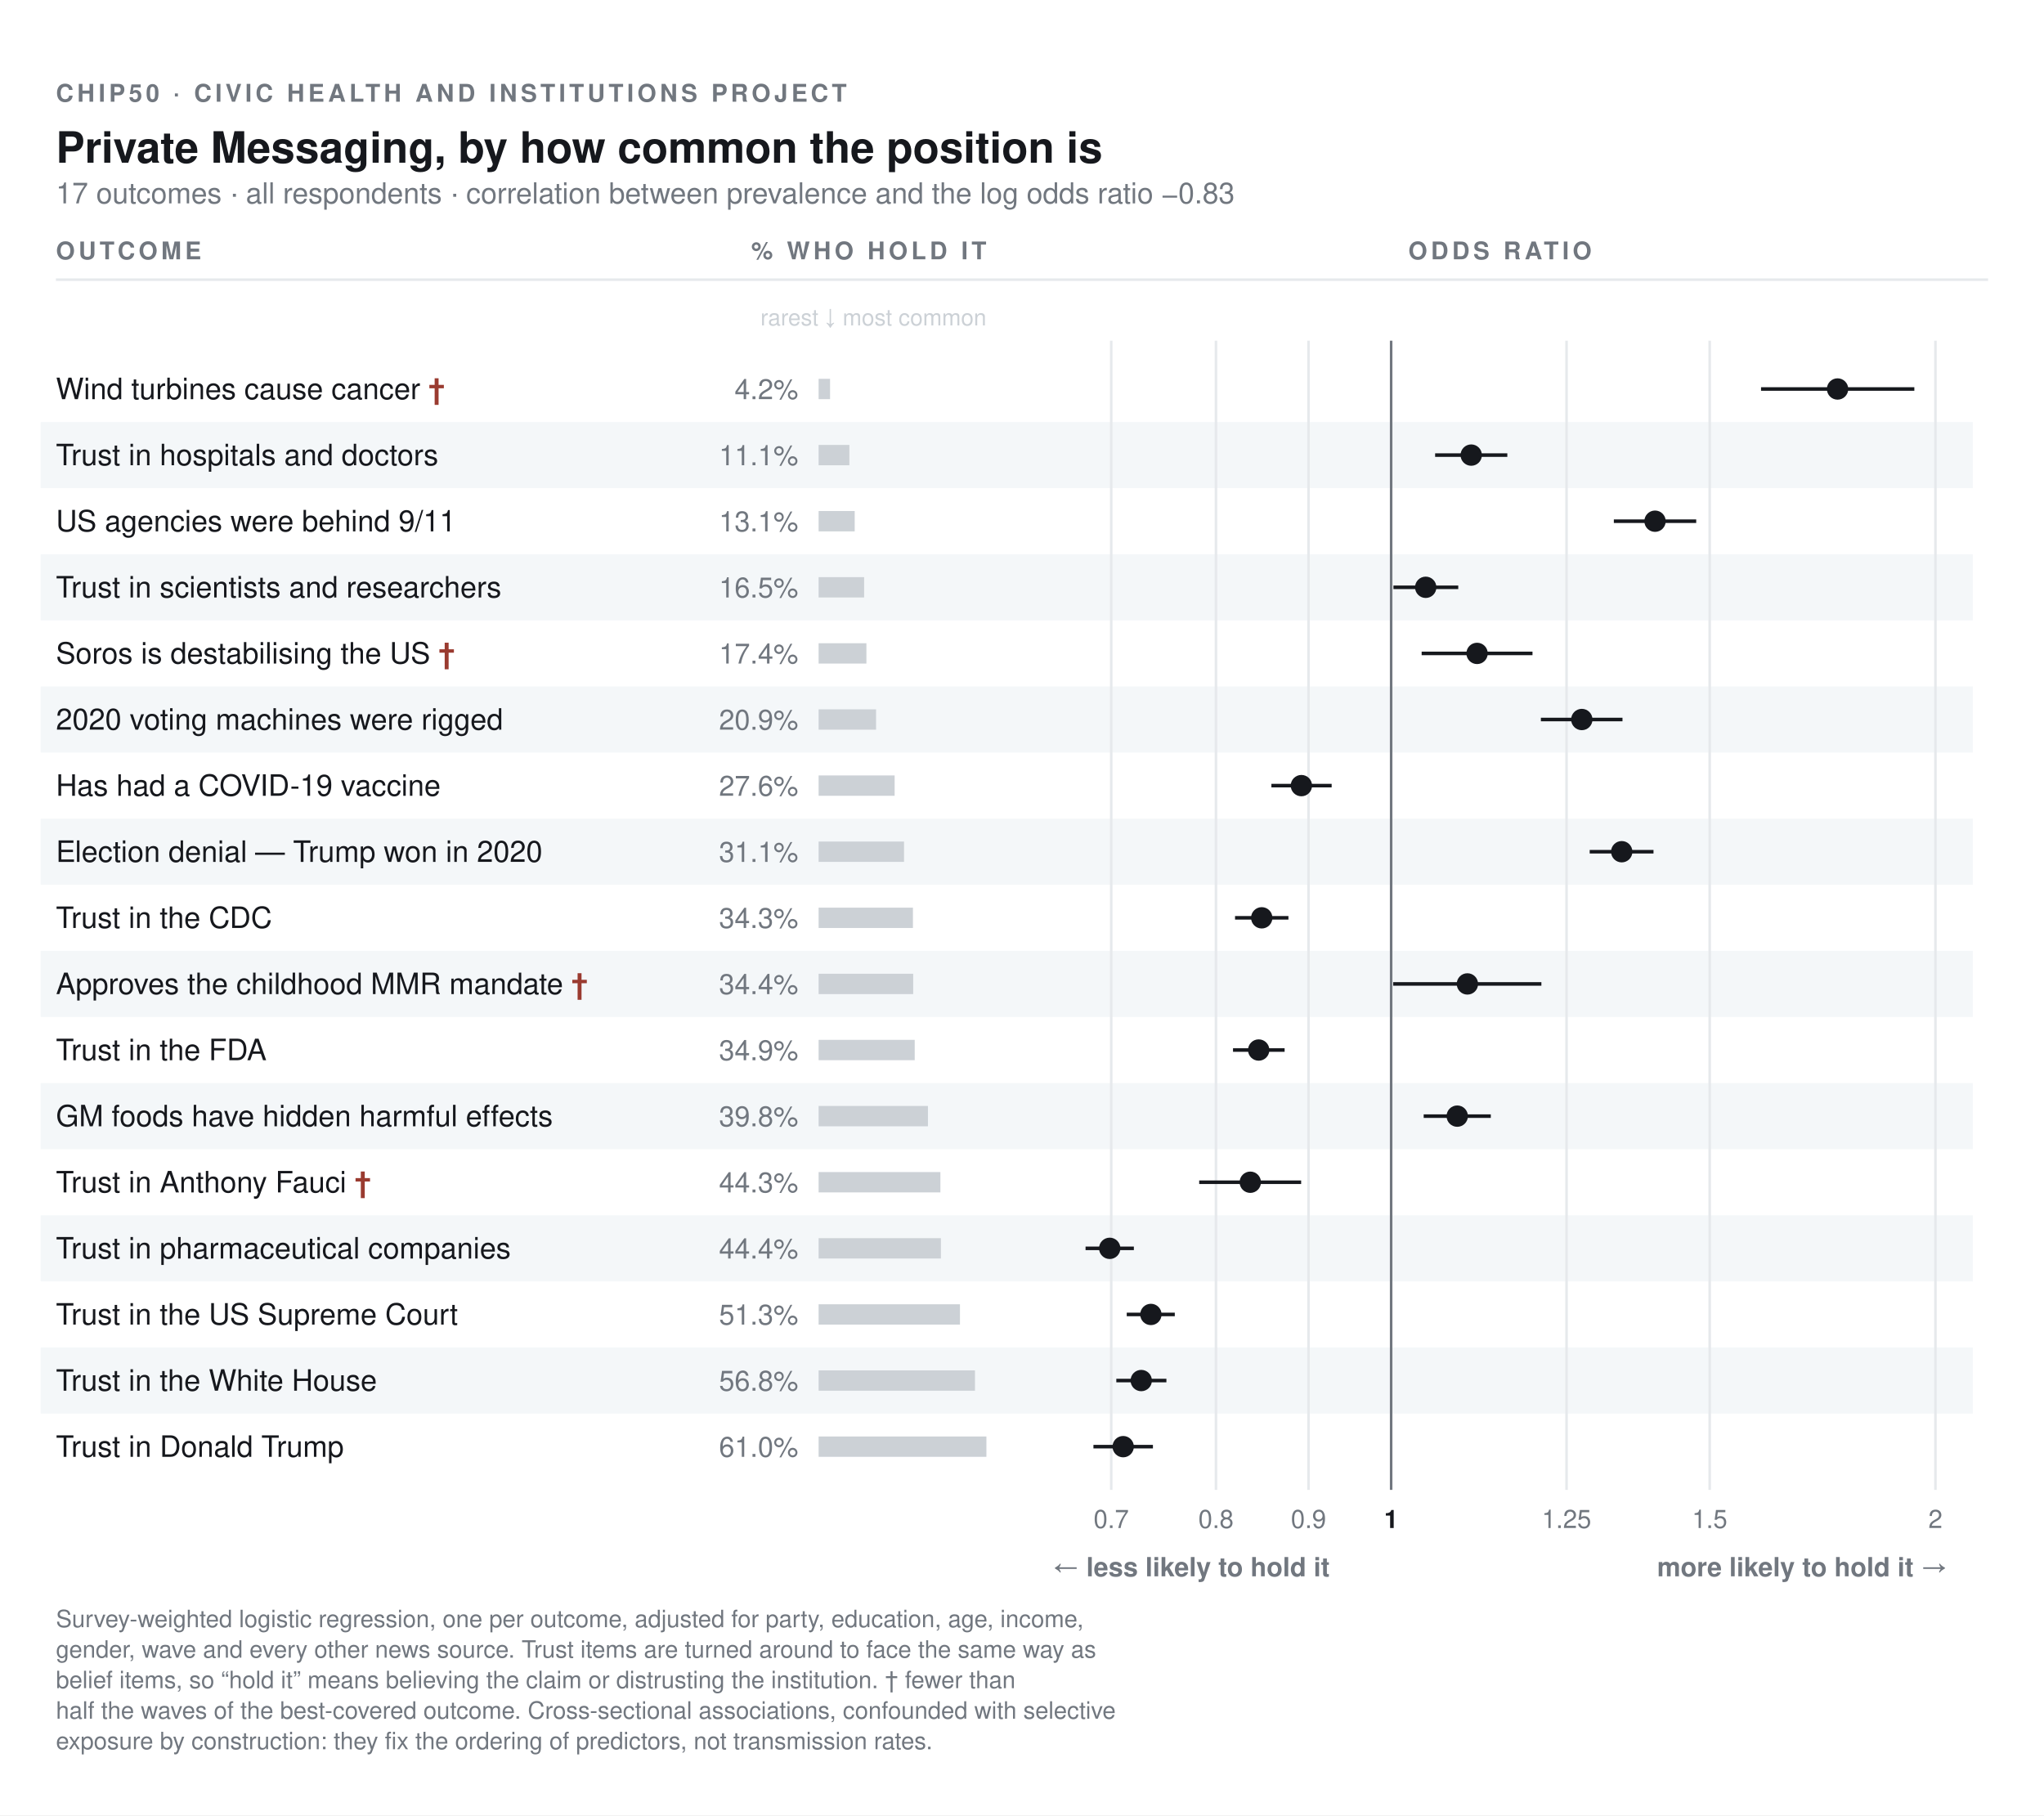
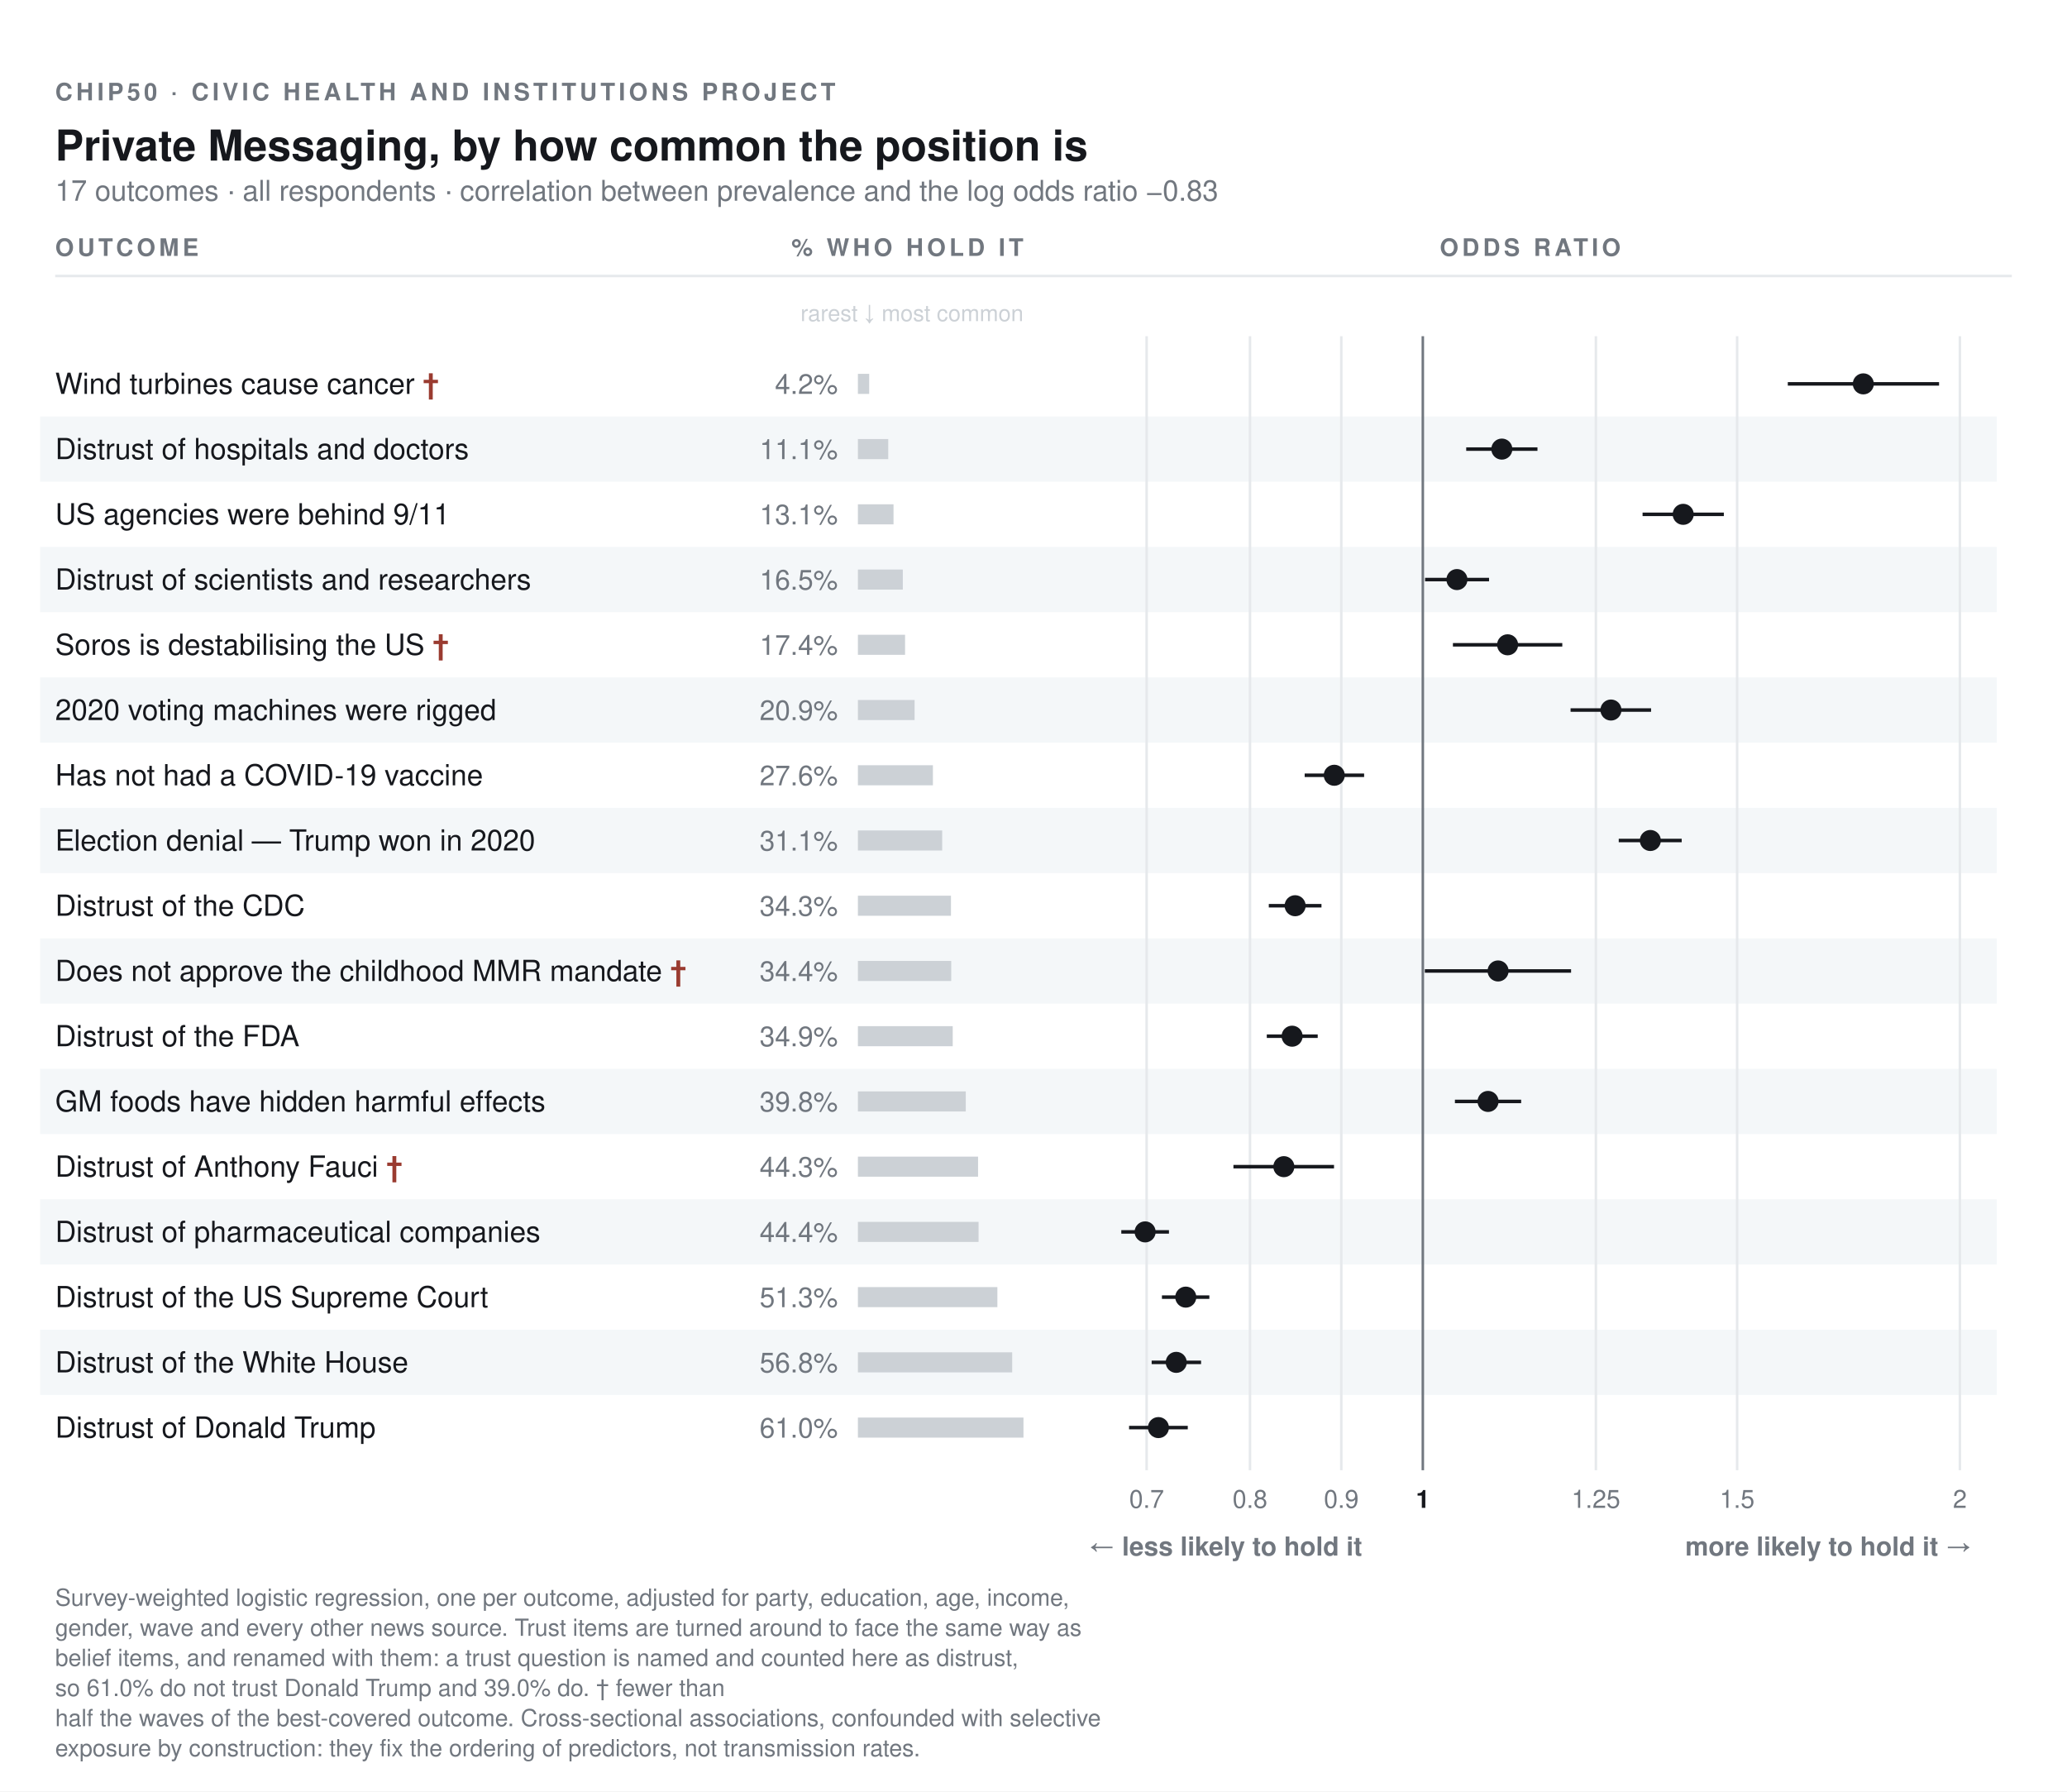
- <svg xmlns="http://www.w3.org/2000/svg" width="804" height="714" viewBox="0 0 804 714" font-family="Helvetica Neue,Helvetica,Arial">
-   <rect width="804" height="714" fill="#fff" />
+ <svg xmlns="http://www.w3.org/2000/svg" width="824" height="714" viewBox="0 0 824 714" font-family="Helvetica Neue,Helvetica,Arial">
+   <rect width="824" height="714" fill="#fff" />
  <g transform="translate(22,22)">
    <text x="0" y="18" fill="#71777f" font-size="9.6" font-weight="700" letter-spacing="1.4">CHIP50 · CIVIC HEALTH AND INSTITUTIONS PROJECT</text>
    <text x="0" y="42" fill="#16181d" font-size="17" font-weight="700">Private Messaging, by how common the position is</text>
    <text x="0" y="58" fill="#71777f" font-size="11.4">17 outcomes · all respondents · correlation between prevalence and the log odds ratio −0.83</text>
    <text x="0" y="80" fill="#71777f" font-size="9.6" font-weight="700" letter-spacing="1.4">OUTCOME</text>
-     <text x="366" y="80" fill="#71777f" font-size="9.6" font-weight="700" letter-spacing="1.4" text-anchor="end">% WHO HOLD IT</text>
-     <text x="568.0" y="80" fill="#71777f" font-size="9.6" font-weight="700" letter-spacing="1.4" text-anchor="middle">ODDS RATIO</text>
-     <line x1="0" y1="88" x2="760" y2="88" stroke="#e6e9ec" />
-     <text x="366" y="106" fill="#ccd1d6" font-size="9" text-anchor="end">rarest ↓ most common</text>
-     <rect x="-6" y="144" width="760" height="26" fill="#f4f7f9" />
-     <rect x="-6" y="196" width="760" height="26" fill="#f4f7f9" />
-     <rect x="-6" y="248" width="760" height="26" fill="#f4f7f9" />
-     <rect x="-6" y="300" width="760" height="26" fill="#f4f7f9" />
-     <rect x="-6" y="352" width="760" height="26" fill="#f4f7f9" />
-     <rect x="-6" y="404" width="760" height="26" fill="#f4f7f9" />
-     <rect x="-6" y="456" width="760" height="26" fill="#f4f7f9" />
-     <rect x="-6" y="508" width="760" height="26" fill="#f4f7f9" />
-     <line x1="415.1" y1="112" x2="415.1" y2="564" stroke="#e6e9ec" />
-     <text x="415.1" y="579" fill="#71777f" font-size="10" font-weight="400" text-anchor="middle">0.7</text>
-     <line x1="456.3" y1="112" x2="456.3" y2="564" stroke="#e6e9ec" />
-     <text x="456.3" y="579" fill="#71777f" font-size="10" font-weight="400" text-anchor="middle">0.8</text>
-     <line x1="492.7" y1="112" x2="492.7" y2="564" stroke="#e6e9ec" />
-     <text x="492.7" y="579" fill="#71777f" font-size="10" font-weight="400" text-anchor="middle">0.9</text>
-     <line x1="525.2" y1="112" x2="525.2" y2="564" stroke="#71777f" />
-     <text x="525.2" y="579" fill="#16181d" font-size="10" font-weight="600" text-anchor="middle">1</text>
-     <line x1="594.2" y1="112" x2="594.2" y2="564" stroke="#e6e9ec" />
-     <text x="594.2" y="579" fill="#71777f" font-size="10" font-weight="400" text-anchor="middle">1.25</text>
-     <line x1="650.5" y1="112" x2="650.5" y2="564" stroke="#e6e9ec" />
-     <text x="650.5" y="579" fill="#71777f" font-size="10" font-weight="400" text-anchor="middle">1.5</text>
-     <line x1="739.3" y1="112" x2="739.3" y2="564" stroke="#e6e9ec" />
-     <text x="739.3" y="579" fill="#71777f" font-size="10" font-weight="400" text-anchor="middle">2</text>
+     <text x="386" y="80" fill="#71777f" font-size="9.6" font-weight="700" letter-spacing="1.4" text-anchor="end">% WHO HOLD IT</text>
+     <text x="588.0" y="80" fill="#71777f" font-size="9.6" font-weight="700" letter-spacing="1.4" text-anchor="middle">ODDS RATIO</text>
+     <line x1="0" y1="88" x2="780" y2="88" stroke="#e6e9ec" />
+     <text x="386" y="106" fill="#ccd1d6" font-size="9" text-anchor="end">rarest ↓ most common</text>
+     <rect x="-6" y="144" width="780" height="26" fill="#f4f7f9" />
+     <rect x="-6" y="196" width="780" height="26" fill="#f4f7f9" />
+     <rect x="-6" y="248" width="780" height="26" fill="#f4f7f9" />
+     <rect x="-6" y="300" width="780" height="26" fill="#f4f7f9" />
+     <rect x="-6" y="352" width="780" height="26" fill="#f4f7f9" />
+     <rect x="-6" y="404" width="780" height="26" fill="#f4f7f9" />
+     <rect x="-6" y="456" width="780" height="26" fill="#f4f7f9" />
+     <rect x="-6" y="508" width="780" height="26" fill="#f4f7f9" />
+     <line x1="435.1" y1="112" x2="435.1" y2="564" stroke="#e6e9ec" />
+     <text x="435.1" y="579" fill="#71777f" font-size="10" font-weight="400" text-anchor="middle">0.7</text>
+     <line x1="476.3" y1="112" x2="476.3" y2="564" stroke="#e6e9ec" />
+     <text x="476.3" y="579" fill="#71777f" font-size="10" font-weight="400" text-anchor="middle">0.8</text>
+     <line x1="512.7" y1="112" x2="512.7" y2="564" stroke="#e6e9ec" />
+     <text x="512.7" y="579" fill="#71777f" font-size="10" font-weight="400" text-anchor="middle">0.9</text>
+     <line x1="545.2" y1="112" x2="545.2" y2="564" stroke="#71777f" />
+     <text x="545.2" y="579" fill="#16181d" font-size="10" font-weight="600" text-anchor="middle">1</text>
+     <line x1="614.2" y1="112" x2="614.2" y2="564" stroke="#e6e9ec" />
+     <text x="614.2" y="579" fill="#71777f" font-size="10" font-weight="400" text-anchor="middle">1.25</text>
+     <line x1="670.5" y1="112" x2="670.5" y2="564" stroke="#e6e9ec" />
+     <text x="670.5" y="579" fill="#71777f" font-size="10" font-weight="400" text-anchor="middle">1.5</text>
+     <line x1="759.3" y1="112" x2="759.3" y2="564" stroke="#e6e9ec" />
+     <text x="759.3" y="579" fill="#71777f" font-size="10" font-weight="400" text-anchor="middle">2</text>
    <text x="0" y="135.0" fill="#16181d" font-size="11.6">Wind turbines cause cancer <tspan fill="#9a3b30" font-weight="700">†</tspan>
    </text>
-     <text x="292" y="135.0" fill="#71777f" font-size="11" text-anchor="end">4.2%</text>
-     <rect x="300" y="127.0" width="4.5" height="8" fill="#ccd1d6" />
-     <line x1="670.7" y1="131.0" x2="731.0" y2="131.0" stroke="#16181d" stroke-width="1.4" />
-     <circle cx="700.8" cy="131.0" r="4.2" fill="#16181d" />
-     <text x="0" y="161.0" fill="#16181d" font-size="11.6">Trust in hospitals and doctors</text>
-     <text x="292" y="161.0" fill="#71777f" font-size="11" text-anchor="end">11.1%</text>
-     <rect x="300" y="153.0" width="12.1" height="8" fill="#ccd1d6" />
-     <line x1="542.5" y1="157.0" x2="570.9" y2="157.0" stroke="#16181d" stroke-width="1.4" />
-     <circle cx="556.7" cy="157.0" r="4.2" fill="#16181d" />
+     <text x="312" y="135.0" fill="#71777f" font-size="11" text-anchor="end">4.2%</text>
+     <rect x="320" y="127.0" width="4.5" height="8" fill="#ccd1d6" />
+     <line x1="690.7" y1="131.0" x2="751.0" y2="131.0" stroke="#16181d" stroke-width="1.4" />
+     <circle cx="720.8" cy="131.0" r="4.2" fill="#16181d" />
+     <text x="0" y="161.0" fill="#16181d" font-size="11.6">Distrust of hospitals and doctors</text>
+     <text x="312" y="161.0" fill="#71777f" font-size="11" text-anchor="end">11.1%</text>
+     <rect x="320" y="153.0" width="12.1" height="8" fill="#ccd1d6" />
+     <line x1="562.5" y1="157.0" x2="590.9" y2="157.0" stroke="#16181d" stroke-width="1.4" />
+     <circle cx="576.7" cy="157.0" r="4.2" fill="#16181d" />
    <text x="0" y="187.0" fill="#16181d" font-size="11.6">US agencies were behind 9/11</text>
-     <text x="292" y="187.0" fill="#71777f" font-size="11" text-anchor="end">13.1%</text>
-     <rect x="300" y="179.0" width="14.2" height="8" fill="#ccd1d6" />
-     <line x1="612.8" y1="183.0" x2="645.2" y2="183.0" stroke="#16181d" stroke-width="1.4" />
-     <circle cx="629.0" cy="183.0" r="4.2" fill="#16181d" />
-     <text x="0" y="213.0" fill="#16181d" font-size="11.6">Trust in scientists and researchers</text>
-     <text x="292" y="213.0" fill="#71777f" font-size="11" text-anchor="end">16.5%</text>
-     <rect x="300" y="205.0" width="17.9" height="8" fill="#ccd1d6" />
-     <line x1="526.1" y1="209.0" x2="551.6" y2="209.0" stroke="#16181d" stroke-width="1.4" />
-     <circle cx="538.8" cy="209.0" r="4.2" fill="#16181d" />
+     <text x="312" y="187.0" fill="#71777f" font-size="11" text-anchor="end">13.1%</text>
+     <rect x="320" y="179.0" width="14.2" height="8" fill="#ccd1d6" />
+     <line x1="632.8" y1="183.0" x2="665.2" y2="183.0" stroke="#16181d" stroke-width="1.4" />
+     <circle cx="649.0" cy="183.0" r="4.2" fill="#16181d" />
+     <text x="0" y="213.0" fill="#16181d" font-size="11.6">Distrust of scientists and researchers</text>
+     <text x="312" y="213.0" fill="#71777f" font-size="11" text-anchor="end">16.5%</text>
+     <rect x="320" y="205.0" width="17.9" height="8" fill="#ccd1d6" />
+     <line x1="546.1" y1="209.0" x2="571.6" y2="209.0" stroke="#16181d" stroke-width="1.4" />
+     <circle cx="558.8" cy="209.0" r="4.2" fill="#16181d" />
    <text x="0" y="239.0" fill="#16181d" font-size="11.6">Soros is destabilising the US <tspan fill="#9a3b30" font-weight="700">†</tspan>
    </text>
-     <text x="292" y="239.0" fill="#71777f" font-size="11" text-anchor="end">17.4%</text>
-     <rect x="300" y="231.0" width="18.8" height="8" fill="#ccd1d6" />
-     <line x1="537.2" y1="235.0" x2="580.8" y2="235.0" stroke="#16181d" stroke-width="1.4" />
-     <circle cx="559.0" cy="235.0" r="4.2" fill="#16181d" />
+     <text x="312" y="239.0" fill="#71777f" font-size="11" text-anchor="end">17.4%</text>
+     <rect x="320" y="231.0" width="18.8" height="8" fill="#ccd1d6" />
+     <line x1="557.2" y1="235.0" x2="600.8" y2="235.0" stroke="#16181d" stroke-width="1.4" />
+     <circle cx="579.0" cy="235.0" r="4.2" fill="#16181d" />
    <text x="0" y="265.0" fill="#16181d" font-size="11.6">2020 voting machines were rigged</text>
-     <text x="292" y="265.0" fill="#71777f" font-size="11" text-anchor="end">20.9%</text>
-     <rect x="300" y="257.0" width="22.6" height="8" fill="#ccd1d6" />
-     <line x1="584.1" y1="261.0" x2="616.2" y2="261.0" stroke="#16181d" stroke-width="1.4" />
-     <circle cx="600.2" cy="261.0" r="4.2" fill="#16181d" />
-     <text x="0" y="291.0" fill="#16181d" font-size="11.6">Has had a COVID-19 vaccine</text>
-     <text x="292" y="291.0" fill="#71777f" font-size="11" text-anchor="end">27.6%</text>
-     <rect x="300" y="283.0" width="29.9" height="8" fill="#ccd1d6" />
-     <line x1="478.1" y1="287.0" x2="501.8" y2="287.0" stroke="#16181d" stroke-width="1.4" />
-     <circle cx="489.9" cy="287.0" r="4.2" fill="#16181d" />
+     <text x="312" y="265.0" fill="#71777f" font-size="11" text-anchor="end">20.9%</text>
+     <rect x="320" y="257.0" width="22.6" height="8" fill="#ccd1d6" />
+     <line x1="604.1" y1="261.0" x2="636.2" y2="261.0" stroke="#16181d" stroke-width="1.4" />
+     <circle cx="620.2" cy="261.0" r="4.2" fill="#16181d" />
+     <text x="0" y="291.0" fill="#16181d" font-size="11.6">Has not had a COVID-19 vaccine</text>
+     <text x="312" y="291.0" fill="#71777f" font-size="11" text-anchor="end">27.6%</text>
+     <rect x="320" y="283.0" width="29.9" height="8" fill="#ccd1d6" />
+     <line x1="498.1" y1="287.0" x2="521.8" y2="287.0" stroke="#16181d" stroke-width="1.4" />
+     <circle cx="509.9" cy="287.0" r="4.2" fill="#16181d" />
    <text x="0" y="317.0" fill="#16181d" font-size="11.6">Election denial — Trump won in 2020</text>
-     <text x="292" y="317.0" fill="#71777f" font-size="11" text-anchor="end">31.1%</text>
-     <rect x="300" y="309.0" width="33.6" height="8" fill="#ccd1d6" />
-     <line x1="603.3" y1="313.0" x2="628.4" y2="313.0" stroke="#16181d" stroke-width="1.4" />
-     <circle cx="615.9" cy="313.0" r="4.2" fill="#16181d" />
-     <text x="0" y="343.0" fill="#16181d" font-size="11.6">Trust in the CDC</text>
-     <text x="292" y="343.0" fill="#71777f" font-size="11" text-anchor="end">34.3%</text>
-     <rect x="300" y="335.0" width="37.1" height="8" fill="#ccd1d6" />
-     <line x1="463.8" y1="339.0" x2="484.8" y2="339.0" stroke="#16181d" stroke-width="1.4" />
-     <circle cx="474.3" cy="339.0" r="4.2" fill="#16181d" />
-     <text x="0" y="369.0" fill="#16181d" font-size="11.6">Approves the childhood MMR mandate <tspan fill="#9a3b30" font-weight="700">†</tspan>
+     <text x="312" y="317.0" fill="#71777f" font-size="11" text-anchor="end">31.1%</text>
+     <rect x="320" y="309.0" width="33.6" height="8" fill="#ccd1d6" />
+     <line x1="623.3" y1="313.0" x2="648.4" y2="313.0" stroke="#16181d" stroke-width="1.4" />
+     <circle cx="635.9" cy="313.0" r="4.2" fill="#16181d" />
+     <text x="0" y="343.0" fill="#16181d" font-size="11.6">Distrust of the CDC</text>
+     <text x="312" y="343.0" fill="#71777f" font-size="11" text-anchor="end">34.3%</text>
+     <rect x="320" y="335.0" width="37.1" height="8" fill="#ccd1d6" />
+     <line x1="483.8" y1="339.0" x2="504.8" y2="339.0" stroke="#16181d" stroke-width="1.4" />
+     <circle cx="494.3" cy="339.0" r="4.2" fill="#16181d" />
+     <text x="0" y="369.0" fill="#16181d" font-size="11.6">Does not approve the childhood MMR mandate <tspan fill="#9a3b30" font-weight="700">†</tspan>
    </text>
-     <text x="292" y="369.0" fill="#71777f" font-size="11" text-anchor="end">34.4%</text>
-     <rect x="300" y="361.0" width="37.2" height="8" fill="#ccd1d6" />
-     <line x1="526.0" y1="365.0" x2="584.3" y2="365.0" stroke="#16181d" stroke-width="1.4" />
-     <circle cx="555.2" cy="365.0" r="4.2" fill="#16181d" />
-     <text x="0" y="395.0" fill="#16181d" font-size="11.6">Trust in the FDA</text>
-     <text x="292" y="395.0" fill="#71777f" font-size="11" text-anchor="end">34.9%</text>
-     <rect x="300" y="387.0" width="37.8" height="8" fill="#ccd1d6" />
-     <line x1="463.0" y1="391.0" x2="483.3" y2="391.0" stroke="#16181d" stroke-width="1.4" />
-     <circle cx="473.1" cy="391.0" r="4.2" fill="#16181d" />
+     <text x="312" y="369.0" fill="#71777f" font-size="11" text-anchor="end">34.4%</text>
+     <rect x="320" y="361.0" width="37.2" height="8" fill="#ccd1d6" />
+     <line x1="546.0" y1="365.0" x2="604.3" y2="365.0" stroke="#16181d" stroke-width="1.4" />
+     <circle cx="575.2" cy="365.0" r="4.2" fill="#16181d" />
+     <text x="0" y="395.0" fill="#16181d" font-size="11.6">Distrust of the FDA</text>
+     <text x="312" y="395.0" fill="#71777f" font-size="11" text-anchor="end">34.9%</text>
+     <rect x="320" y="387.0" width="37.8" height="8" fill="#ccd1d6" />
+     <line x1="483.0" y1="391.0" x2="503.3" y2="391.0" stroke="#16181d" stroke-width="1.4" />
+     <circle cx="493.1" cy="391.0" r="4.2" fill="#16181d" />
    <text x="0" y="421.0" fill="#16181d" font-size="11.6">GM foods have hidden harmful effects</text>
-     <text x="292" y="421.0" fill="#71777f" font-size="11" text-anchor="end">39.8%</text>
-     <rect x="300" y="413.0" width="43.0" height="8" fill="#ccd1d6" />
-     <line x1="538.0" y1="417.0" x2="564.4" y2="417.0" stroke="#16181d" stroke-width="1.4" />
-     <circle cx="551.2" cy="417.0" r="4.2" fill="#16181d" />
-     <text x="0" y="447.0" fill="#16181d" font-size="11.6">Trust in Anthony Fauci <tspan fill="#9a3b30" font-weight="700">†</tspan>
+     <text x="312" y="421.0" fill="#71777f" font-size="11" text-anchor="end">39.8%</text>
+     <rect x="320" y="413.0" width="43.0" height="8" fill="#ccd1d6" />
+     <line x1="558.0" y1="417.0" x2="584.4" y2="417.0" stroke="#16181d" stroke-width="1.4" />
+     <circle cx="571.2" cy="417.0" r="4.2" fill="#16181d" />
+     <text x="0" y="447.0" fill="#16181d" font-size="11.6">Distrust of Anthony Fauci <tspan fill="#9a3b30" font-weight="700">†</tspan>
    </text>
-     <text x="292" y="447.0" fill="#71777f" font-size="11" text-anchor="end">44.3%</text>
-     <rect x="300" y="439.0" width="47.9" height="8" fill="#ccd1d6" />
-     <line x1="449.7" y1="443.0" x2="489.8" y2="443.0" stroke="#16181d" stroke-width="1.4" />
-     <circle cx="469.8" cy="443.0" r="4.2" fill="#16181d" />
-     <text x="0" y="473.0" fill="#16181d" font-size="11.6">Trust in pharmaceutical companies</text>
-     <text x="292" y="473.0" fill="#71777f" font-size="11" text-anchor="end">44.4%</text>
-     <rect x="300" y="465.0" width="48.1" height="8" fill="#ccd1d6" />
-     <line x1="405.0" y1="469.0" x2="424.0" y2="469.0" stroke="#16181d" stroke-width="1.4" />
-     <circle cx="414.5" cy="469.0" r="4.2" fill="#16181d" />
-     <text x="0" y="499.0" fill="#16181d" font-size="11.6">Trust in the US Supreme Court</text>
-     <text x="292" y="499.0" fill="#71777f" font-size="11" text-anchor="end">51.3%</text>
-     <rect x="300" y="491.0" width="55.6" height="8" fill="#ccd1d6" />
-     <line x1="421.2" y1="495.0" x2="440.1" y2="495.0" stroke="#16181d" stroke-width="1.4" />
-     <circle cx="430.7" cy="495.0" r="4.2" fill="#16181d" />
-     <text x="0" y="525.0" fill="#16181d" font-size="11.6">Trust in the White House</text>
-     <text x="292" y="525.0" fill="#71777f" font-size="11" text-anchor="end">56.8%</text>
-     <rect x="300" y="517.0" width="61.5" height="8" fill="#ccd1d6" />
-     <line x1="417.1" y1="521.0" x2="436.8" y2="521.0" stroke="#16181d" stroke-width="1.4" />
-     <circle cx="426.9" cy="521.0" r="4.2" fill="#16181d" />
-     <text x="0" y="551.0" fill="#16181d" font-size="11.6">Trust in Donald Trump</text>
-     <text x="292" y="551.0" fill="#71777f" font-size="11" text-anchor="end">61.0%</text>
-     <rect x="300" y="543.0" width="66.0" height="8" fill="#ccd1d6" />
-     <line x1="408.1" y1="547.0" x2="431.5" y2="547.0" stroke="#16181d" stroke-width="1.4" />
-     <circle cx="419.8" cy="547.0" r="4.2" fill="#16181d" />
-     <text x="392" y="598" fill="#71777f" font-size="10.4" font-weight="600">← less likely to hold it</text>
-     <text x="744" y="598" fill="#71777f" font-size="10.4" font-weight="600" text-anchor="end">more likely to hold it →</text>
+     <text x="312" y="447.0" fill="#71777f" font-size="11" text-anchor="end">44.3%</text>
+     <rect x="320" y="439.0" width="47.9" height="8" fill="#ccd1d6" />
+     <line x1="469.7" y1="443.0" x2="509.8" y2="443.0" stroke="#16181d" stroke-width="1.4" />
+     <circle cx="489.8" cy="443.0" r="4.2" fill="#16181d" />
+     <text x="0" y="473.0" fill="#16181d" font-size="11.6">Distrust of pharmaceutical companies</text>
+     <text x="312" y="473.0" fill="#71777f" font-size="11" text-anchor="end">44.4%</text>
+     <rect x="320" y="465.0" width="48.1" height="8" fill="#ccd1d6" />
+     <line x1="425.0" y1="469.0" x2="444.0" y2="469.0" stroke="#16181d" stroke-width="1.4" />
+     <circle cx="434.5" cy="469.0" r="4.2" fill="#16181d" />
+     <text x="0" y="499.0" fill="#16181d" font-size="11.6">Distrust of the US Supreme Court</text>
+     <text x="312" y="499.0" fill="#71777f" font-size="11" text-anchor="end">51.3%</text>
+     <rect x="320" y="491.0" width="55.6" height="8" fill="#ccd1d6" />
+     <line x1="441.2" y1="495.0" x2="460.1" y2="495.0" stroke="#16181d" stroke-width="1.4" />
+     <circle cx="450.7" cy="495.0" r="4.2" fill="#16181d" />
+     <text x="0" y="525.0" fill="#16181d" font-size="11.6">Distrust of the White House</text>
+     <text x="312" y="525.0" fill="#71777f" font-size="11" text-anchor="end">56.8%</text>
+     <rect x="320" y="517.0" width="61.5" height="8" fill="#ccd1d6" />
+     <line x1="437.1" y1="521.0" x2="456.8" y2="521.0" stroke="#16181d" stroke-width="1.4" />
+     <circle cx="446.9" cy="521.0" r="4.2" fill="#16181d" />
+     <text x="0" y="551.0" fill="#16181d" font-size="11.6">Distrust of Donald Trump</text>
+     <text x="312" y="551.0" fill="#71777f" font-size="11" text-anchor="end">61.0%</text>
+     <rect x="320" y="543.0" width="66.0" height="8" fill="#ccd1d6" />
+     <line x1="428.1" y1="547.0" x2="451.5" y2="547.0" stroke="#16181d" stroke-width="1.4" />
+     <circle cx="439.8" cy="547.0" r="4.2" fill="#16181d" />
+     <text x="412" y="598" fill="#71777f" font-size="10.4" font-weight="600">← less likely to hold it</text>
+     <text x="764" y="598" fill="#71777f" font-size="10.4" font-weight="600" text-anchor="end">more likely to hold it →</text>
    <text x="0" y="618" fill="#71777f" font-size="9.4">Survey-weighted logistic regression, one per outcome, adjusted for party, education, age, income,</text>
    <text x="0" y="630" fill="#71777f" font-size="9.4">gender, wave and every other news source. Trust items are turned around to face the same way as</text>
-     <text x="0" y="642" fill="#71777f" font-size="9.4">belief items, so “hold it” means believing the claim or distrusting the institution. † fewer than</text>
-     <text x="0" y="654" fill="#71777f" font-size="9.4">half the waves of the best-covered outcome. Cross-sectional associations, confounded with selective</text>
-     <text x="0" y="666" fill="#71777f" font-size="9.4">exposure by construction: they fix the ordering of predictors, not transmission rates.</text>
+     <text x="0" y="642" fill="#71777f" font-size="9.4">belief items, and renamed with them: a trust question is named and counted here as distrust,</text>
+     <text x="0" y="654" fill="#71777f" font-size="9.4">so 61.0% do not trust Donald Trump and 39.0% do. † fewer than</text>
+     <text x="0" y="666" fill="#71777f" font-size="9.4">half the waves of the best-covered outcome. Cross-sectional associations, confounded with selective</text>
+     <text x="0" y="678" fill="#71777f" font-size="9.4">exposure by construction: they fix the ordering of predictors, not transmission rates.</text>
  </g>
</svg>
